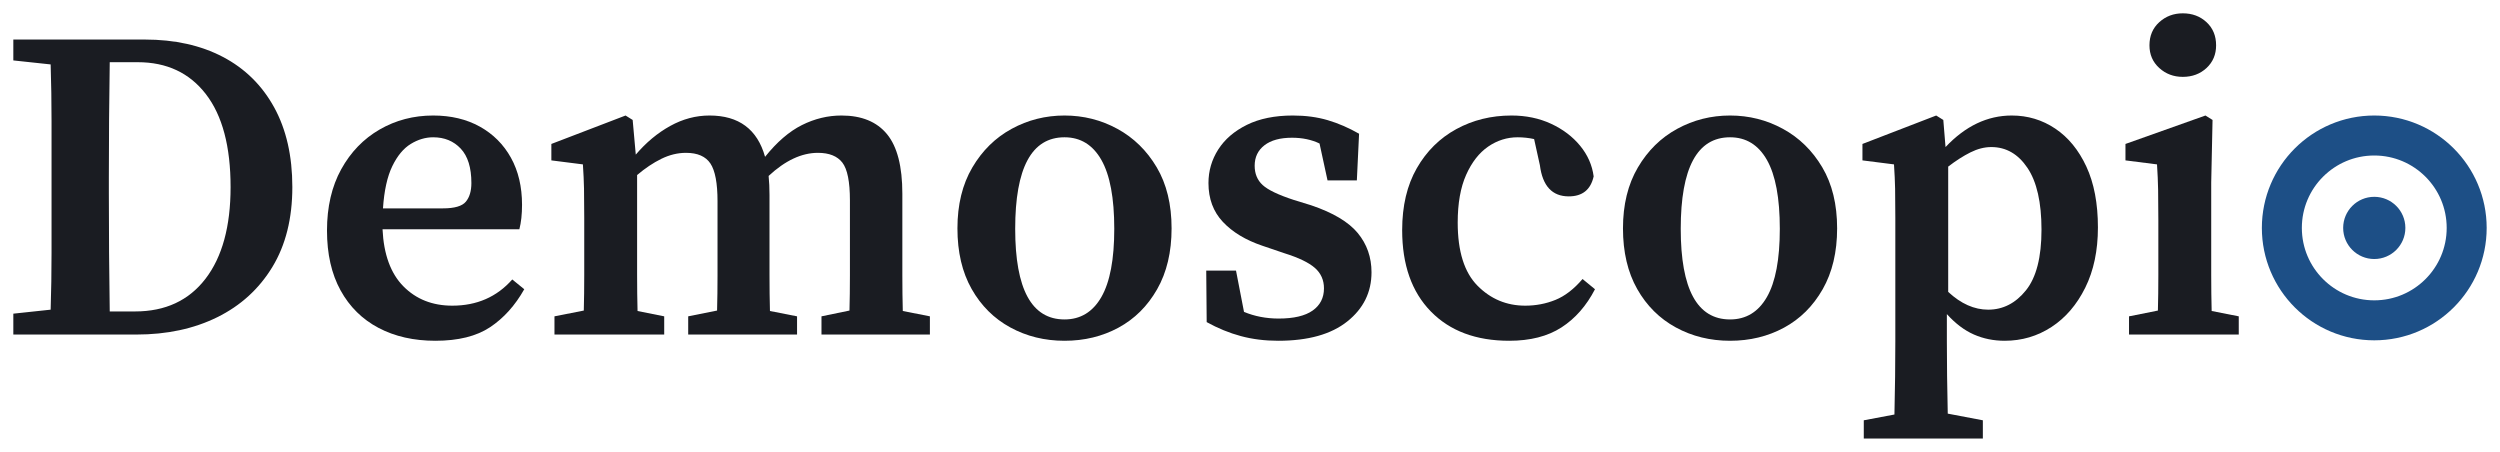
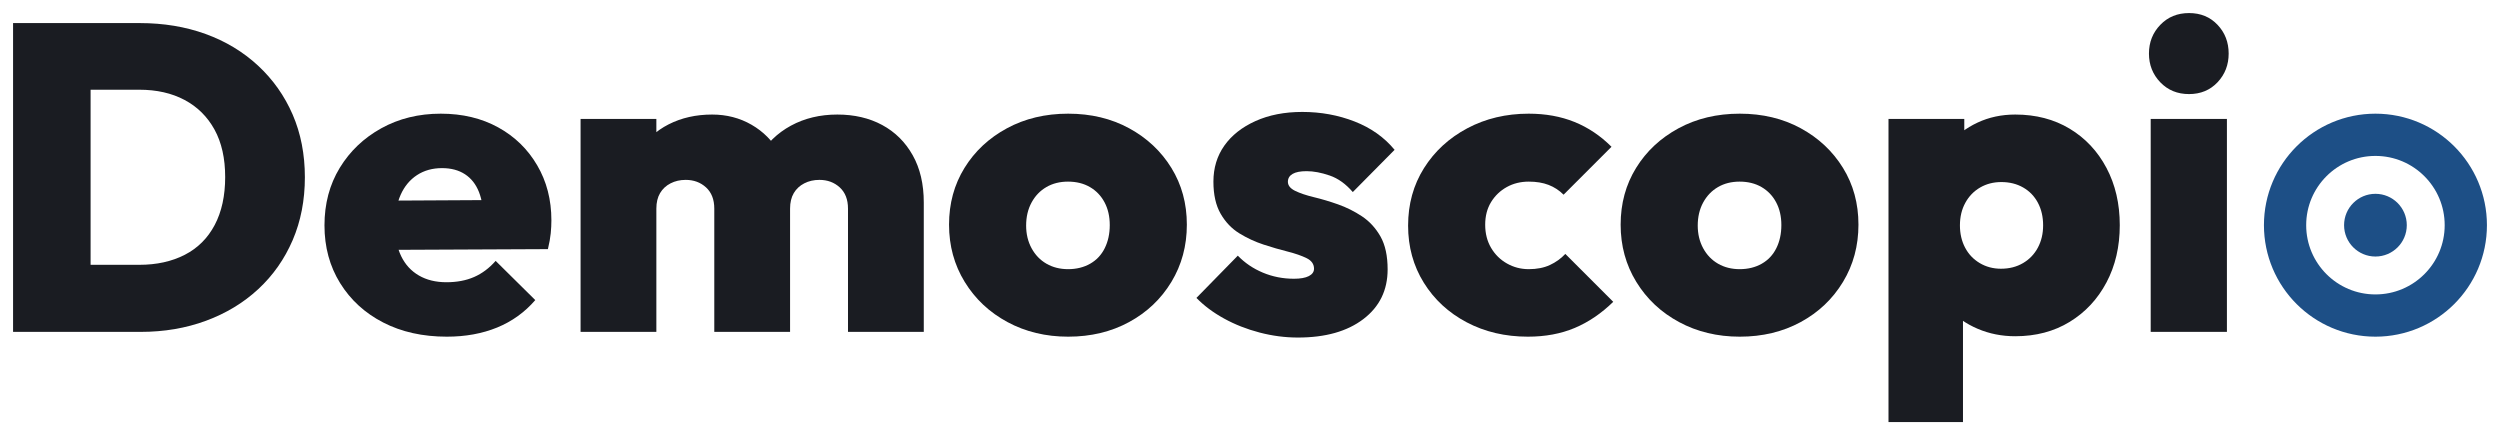
- <svg xmlns="http://www.w3.org/2000/svg" viewBox="9 -753 5627 1017" width="562.7" height="101.7" role="img" aria-labelledby="title">
+ <svg xmlns="http://www.w3.org/2000/svg" viewBox="34 -762 5740 999" width="574" height="99.9" role="img" aria-labelledby="title">
  <g fill="#1a1c22">
-     <path d="M254 -318Q254 -249 254.5 -183Q255 -117 256 -52H313Q415 -52 471.5 -125.5Q528 -199 528 -332Q528 -469 472.5 -541Q417 -613 319 -613H256Q255 -549 254.5 -483.5Q254 -418 254 -353ZM39 -617V-664H335Q436 -664 510.5 -625Q585 -586 626 -511.5Q667 -437 667 -332Q667 -226 622 -152Q577 -78 498 -39Q419 0 316 0H39V-47L123 -56Q125 -119 125 -184Q125 -249 125 -318V-353Q125 -416 125 -480Q125 -544 123 -608Z" />
-     <path d="M984 -444Q958 -444 933.5 -429Q909 -414 892 -379Q875 -344 871 -284H1006Q1045 -284 1057.5 -299Q1070 -314 1070 -341Q1070 -393 1046 -418.5Q1022 -444 984 -444ZM989 14Q916 14 861 -15Q806 -44 775.5 -99.5Q745 -155 745 -234Q745 -314 777 -372Q809 -430 863.5 -461.5Q918 -493 984 -493Q1044 -493 1089 -468Q1134 -443 1159 -398Q1184 -353 1184 -292Q1184 -260 1178 -237H870Q874 -152 917 -108.5Q960 -65 1027 -65Q1110 -65 1162 -124L1189 -102Q1158 -47 1112 -16.5Q1066 14 989 14Z" />
-     <path d="M1257 0V-41L1323 -54Q1324 -91 1324 -134.5Q1324 -178 1324 -210V-263Q1324 -304 1323.5 -328.5Q1323 -353 1321 -383L1250 -392V-429L1417 -493L1433 -483L1440 -405Q1475 -446 1517.5 -469.5Q1560 -493 1606 -493Q1705 -493 1731 -400Q1771 -450 1814 -471.5Q1857 -493 1903 -493Q1971 -493 2005.5 -451Q2040 -409 2040 -317V-210Q2040 -176 2040 -133.5Q2040 -91 2041 -53L2102 -41V0H1858V-41L1921 -54Q1922 -91 1922 -133.5Q1922 -176 1922 -210V-302Q1922 -365 1905 -387Q1888 -409 1850 -409Q1795 -409 1739 -357Q1740 -347 1740.5 -336.5Q1741 -326 1741 -314V-210Q1741 -176 1741 -133.5Q1741 -91 1742 -53L1803 -41V0H1558V-41L1623 -54Q1624 -91 1624 -133.5Q1624 -176 1624 -210V-300Q1624 -361 1608 -385Q1592 -409 1553 -409Q1525 -409 1497.5 -395.5Q1470 -382 1443 -359V-210Q1443 -178 1443 -134.5Q1443 -91 1444 -53L1504 -41V0Z" />
-     <path d="M2405 14Q2338 14 2283 -16Q2228 -46 2196 -102.5Q2164 -159 2164 -239Q2164 -319 2197.5 -376Q2231 -433 2286 -463Q2341 -493 2405 -493Q2469 -493 2524 -463Q2579 -433 2612.5 -376.5Q2646 -320 2646 -239Q2646 -159 2613.5 -102Q2581 -45 2526.5 -15.5Q2472 14 2405 14ZM2405 -34Q2459 -34 2488 -84.5Q2517 -135 2517 -238Q2517 -342 2488 -393Q2459 -444 2405 -444Q2294 -444 2294 -238Q2294 -34 2405 -34Z" />
-     <path d="M2886 14Q2841 14 2802 3.5Q2763 -7 2725 -28L2724 -144H2791L2809 -51Q2845 -36 2887 -36Q2938 -36 2963.5 -54Q2989 -72 2989 -104Q2989 -132 2968.5 -150Q2948 -168 2900 -183L2850 -200Q2794 -219 2761.5 -253.5Q2729 -288 2729 -341Q2729 -382 2751 -416.5Q2773 -451 2815.5 -472Q2858 -493 2919 -493Q2962 -493 2997.5 -482.5Q3033 -472 3068 -452L3063 -347H2997L2979 -430Q2952 -443 2917 -443Q2877 -443 2855 -426Q2833 -409 2833 -380Q2833 -353 2851 -336.5Q2869 -320 2921 -303L2960 -291Q3034 -266 3065 -228.5Q3096 -191 3096 -140Q3096 -73 3041.5 -29.5Q2987 14 2886 14Z" />
-     <path d="M3406 14Q3294 14 3229.5 -52Q3165 -118 3165 -235Q3165 -317 3198 -374.5Q3231 -432 3287 -462.5Q3343 -493 3411 -493Q3460 -493 3500 -474.5Q3540 -456 3565.5 -425Q3591 -394 3596 -356Q3586 -311 3540 -311Q3484 -311 3475 -381L3462 -440Q3453 -442 3443.5 -443Q3434 -444 3425 -444Q3389 -444 3358.5 -423Q3328 -402 3309 -359.5Q3290 -317 3290 -252Q3290 -155 3334.5 -110Q3379 -65 3442 -65Q3478 -65 3510 -78Q3542 -91 3571 -125L3599 -102Q3570 -46 3523.5 -16Q3477 14 3406 14Z" />
-     <path d="M3903 14Q3836 14 3781 -16Q3726 -46 3694 -102.5Q3662 -159 3662 -239Q3662 -319 3695.5 -376Q3729 -433 3784 -463Q3839 -493 3903 -493Q3967 -493 4022 -463Q4077 -433 4110.5 -376.5Q4144 -320 4144 -239Q4144 -159 4111.5 -102Q4079 -45 4024.5 -15.5Q3970 14 3903 14ZM3903 -34Q3957 -34 3986 -84.5Q4015 -135 4015 -238Q4015 -342 3986 -393Q3957 -444 3903 -444Q3792 -444 3792 -238Q3792 -34 3903 -34Z" />
-     <path d="M4204 234V193L4273 180Q4274 136 4274.5 95Q4275 54 4275 16V-263Q4275 -304 4274.5 -328.5Q4274 -353 4272 -383L4201 -392V-429L4367 -493L4383 -483L4388 -422Q4455 -493 4537 -493Q4591 -493 4635 -463.5Q4679 -434 4705 -378Q4731 -322 4731 -241Q4731 -163 4702.5 -105.5Q4674 -48 4626.5 -17Q4579 14 4521 14Q4484 14 4452 0Q4420 -14 4391 -46V15Q4391 53 4391.5 93.5Q4392 134 4393 178L4472 193V234ZM4491 -422Q4468 -422 4444 -410Q4420 -398 4394 -378V-96Q4437 -56 4484 -56Q4534 -56 4569 -99.5Q4604 -143 4604 -236Q4604 -328 4572.5 -375Q4541 -422 4491 -422Z" />
-     <path d="M4801 0V-41L4866 -54Q4867 -91 4867 -134.5Q4867 -178 4867 -210V-257Q4867 -298 4866.5 -325.5Q4866 -353 4864 -383L4793 -392V-429L4973 -493L4989 -483L4986 -342V-210Q4986 -178 4986 -134.5Q4986 -91 4987 -53L5048 -41V0ZM4922 -580Q4891 -580 4869 -600Q4847 -620 4847 -651Q4847 -683 4869 -703Q4891 -723 4922 -723Q4954 -723 4975.5 -703Q4997 -683 4997 -651Q4997 -620 4975.5 -600Q4954 -580 4922 -580Z" />
+     <path d="M184 0V-154H354Q413.6 -154 458.3 -177Q503 -200 527 -245.5Q551 -291 551 -355.5Q551 -420 526.5 -464.5Q502 -509 457.8 -532.5Q413.6 -556 354 -556H176V-709H355Q436.9 -709 505.9 -684Q575 -659 626.5 -611.3Q677.9 -563.6 706 -498.8Q734 -434 734 -355Q734 -276 706 -210.7Q677.9 -145.4 627 -98.2Q576 -51 506.9 -25.5Q437.8 0 357 0ZM64 0V-709H242V0Z" />
+     <path d="M1060 11Q977 11 913.9 -21.5Q850.8 -54 814.9 -112Q779 -170 779 -244.5Q779 -319 814 -376.5Q849 -434 909.5 -467.5Q970.1 -501 1046 -501Q1120.6 -501 1177.7 -469.6Q1234.7 -438.3 1267.3 -382.6Q1300 -327 1300 -256Q1300 -242.1 1298.5 -226.5Q1297 -211 1292 -190L861 -188V-301L1223 -303L1145 -254Q1144.1 -294.7 1133.6 -321.4Q1123 -348 1101.5 -362Q1080 -376 1048.9 -376Q1016 -376 991.5 -360Q967 -344 954 -315Q941 -286.1 941 -244.5Q941 -203 955 -174Q969 -145 995.7 -129.5Q1022.4 -114 1059 -114Q1095 -114 1122.5 -126Q1150 -138 1172 -163L1263 -73Q1226.7 -31 1175.4 -10Q1124 11 1060 11Z" />
+     <path d="M1367 0V-489H1541V0ZM1674 0V-283Q1674 -314.3 1655.1 -331.7Q1636.1 -349 1608.4 -349Q1589 -349 1573.5 -341Q1558 -333 1549.5 -318.6Q1541 -304.2 1541 -283L1474 -309.6Q1474 -369 1499.5 -411.5Q1525 -454 1569.2 -476.5Q1613.5 -499 1669 -499Q1719 -499 1759.5 -475.6Q1800 -452.3 1824 -410.6Q1848 -368.9 1848 -311V0ZM1981 0V-283Q1981 -314.3 1962.1 -331.7Q1943.1 -349 1915.4 -349Q1896 -349 1880.5 -341Q1865 -333 1856.5 -318.6Q1848 -304.2 1848 -283L1747 -289Q1748 -354 1775.5 -401Q1803 -448 1850 -473.5Q1897 -499 1956.5 -499Q2015 -499 2059.5 -475Q2104 -451 2129.5 -405.7Q2155 -360.5 2155 -297V0Z" />
+     <path d="M2486.5 11Q2409.4 11 2347.2 -22.5Q2285 -56 2249 -114.7Q2213 -173.3 2213 -246.2Q2213 -319 2248.5 -376.5Q2284 -434 2346 -467.5Q2408 -501 2486.5 -501Q2565 -501 2626.5 -467.5Q2688 -434 2723.5 -376.5Q2759 -319 2759 -246.2Q2759 -173.3 2723.5 -114.7Q2688 -56 2626.3 -22.5Q2564.6 11 2486.5 11ZM2486.3 -144Q2515 -144 2537 -156.5Q2559 -169 2570.5 -192.2Q2582 -215.4 2582 -245.2Q2582 -275 2570 -297.5Q2558 -320 2536.5 -332.5Q2515 -345 2486.1 -345Q2458 -345 2436.5 -332.5Q2415 -320 2402.5 -297.1Q2390 -274.1 2390 -244.1Q2390 -215 2402.5 -192Q2415 -169 2436.7 -156.5Q2458.5 -144 2486.3 -144Z" />
+     <path d="M3014 13Q2970 13 2926 1.5Q2882 -10 2844.7 -30.5Q2807.3 -51 2781 -78L2876 -175Q2900.3 -149.9 2933.6 -136Q2967 -122 3005 -122Q3027.2 -122 3039.1 -128.1Q3051 -134.3 3051 -145Q3051 -160.9 3033.9 -169.3Q3016.8 -177.7 2990.4 -184.4Q2964 -191 2935 -200.5Q2906 -210 2879.6 -226.2Q2853.2 -242.4 2836.6 -271.2Q2820 -300 2820 -345Q2820 -392 2845 -427.5Q2870 -463 2916.5 -484Q2963 -505 3024 -505Q3088 -505 3144.3 -483Q3200.6 -461 3236 -418L3140 -321Q3116 -349 3087 -359Q3058 -369 3034 -369Q3012.5 -369 3001.8 -362.7Q2991 -356.4 2991 -344.6Q2991 -332 3007.6 -323.8Q3024.2 -315.7 3050.6 -309.3Q3077 -303 3106 -292.8Q3135 -282.6 3161.1 -265.3Q3187.1 -248 3203.6 -219Q3220 -190 3220 -143.5Q3220 -71.8 3164.3 -29.4Q3108.7 13 3014 13Z" />
+     <path d="M3542 11Q3464 11 3401.5 -22Q3339 -55 3303 -113Q3267 -171 3267 -244Q3267 -318 3303.5 -376Q3340 -434 3403 -467.5Q3466 -501 3544 -501Q3602 -501 3649 -482Q3696 -463 3734 -425L3624 -315Q3609 -330 3589.5 -337.5Q3570 -345 3544 -345Q3516 -345 3493.5 -332.5Q3471 -320 3457.5 -298Q3444 -276 3444 -246Q3444 -216 3457.5 -193Q3471 -170 3494 -157Q3517 -144 3544 -144Q3572 -144 3592.5 -153.5Q3613 -163 3628 -179L3738 -69Q3697 -29 3649.5 -9Q3602 11 3542 11Z" />
+     <path d="M4028.5 11Q3951.4 11 3889.2 -22.5Q3827 -56 3791 -114.7Q3755 -173.3 3755 -246.2Q3755 -319 3790.5 -376.5Q3826 -434 3888 -467.5Q3950 -501 4028.5 -501Q4107 -501 4168.5 -467.5Q4230 -434 4265.5 -376.5Q4301 -319 4301 -246.2Q4301 -173.3 4265.5 -114.7Q4230 -56 4168.3 -22.5Q4106.6 11 4028.5 11ZM4028.3 -144Q4057 -144 4079 -156.5Q4101 -169 4112.5 -192.2Q4124 -215.4 4124 -245.2Q4124 -275 4112 -297.5Q4100 -320 4078.5 -332.5Q4057 -345 4028.1 -345Q4000 -345 3978.5 -332.5Q3957 -320 3944.5 -297.1Q3932 -274.1 3932 -244.1Q3932 -215 3944.5 -192Q3957 -169 3978.7 -156.5Q4000.5 -144 4028.3 -144Z" />
+     <path d="M4661 10Q4615 10 4575 -7Q4535 -24 4508.5 -53.5Q4482 -83 4476 -122V-360Q4482 -399 4508.5 -430.5Q4535 -462 4574.4 -480.5Q4613.9 -499 4661 -499Q4732 -499 4786 -466.5Q4840 -434 4870.5 -376.4Q4901 -318.8 4901 -245Q4901 -171.2 4870.5 -113.6Q4840 -56 4786 -23Q4732 10 4661 10ZM4370 207V-489H4544V-366L4516 -248L4541 -129V207ZM4628.2 -145Q4657 -145 4679 -158Q4701 -171 4713 -193.5Q4725 -216 4725 -244.6Q4725 -274 4713 -296.5Q4701 -319 4679.2 -331.5Q4657.4 -344 4629 -344Q4602 -344 4580.4 -331.5Q4558.7 -318.9 4546.4 -296.4Q4534 -273.9 4534 -244.5Q4534 -216 4545.8 -193.5Q4557.6 -171 4579.4 -158Q4601.2 -145 4628.2 -145Z" />
+     <path d="M4972 0V-489H5147V0ZM5060 -546Q5020 -546 4994 -573.1Q4968 -600.2 4968 -639Q4968 -678 4994.1 -705Q5020.1 -732 5060.1 -732Q5100 -732 5125.5 -705Q5151 -678 5151 -639Q5151 -600.2 5125.5 -573.1Q5099.9 -546 5060 -546Z" />
  </g>
-   <g fill="none" stroke="#1d4f86" stroke-width="90">
-     <circle cx="5353" cy="-240" r="208" />
+   <g fill="none" stroke="#1d4f86" stroke-width="97">
+     <circle cx="5488" cy="-245" r="207.5" />
  </g>
-   <circle fill="#1d4f86" cx="5353" cy="-240" r="70" />
+   <circle fill="#1d4f86" cx="5488" cy="-245" r="72" />
</svg>
